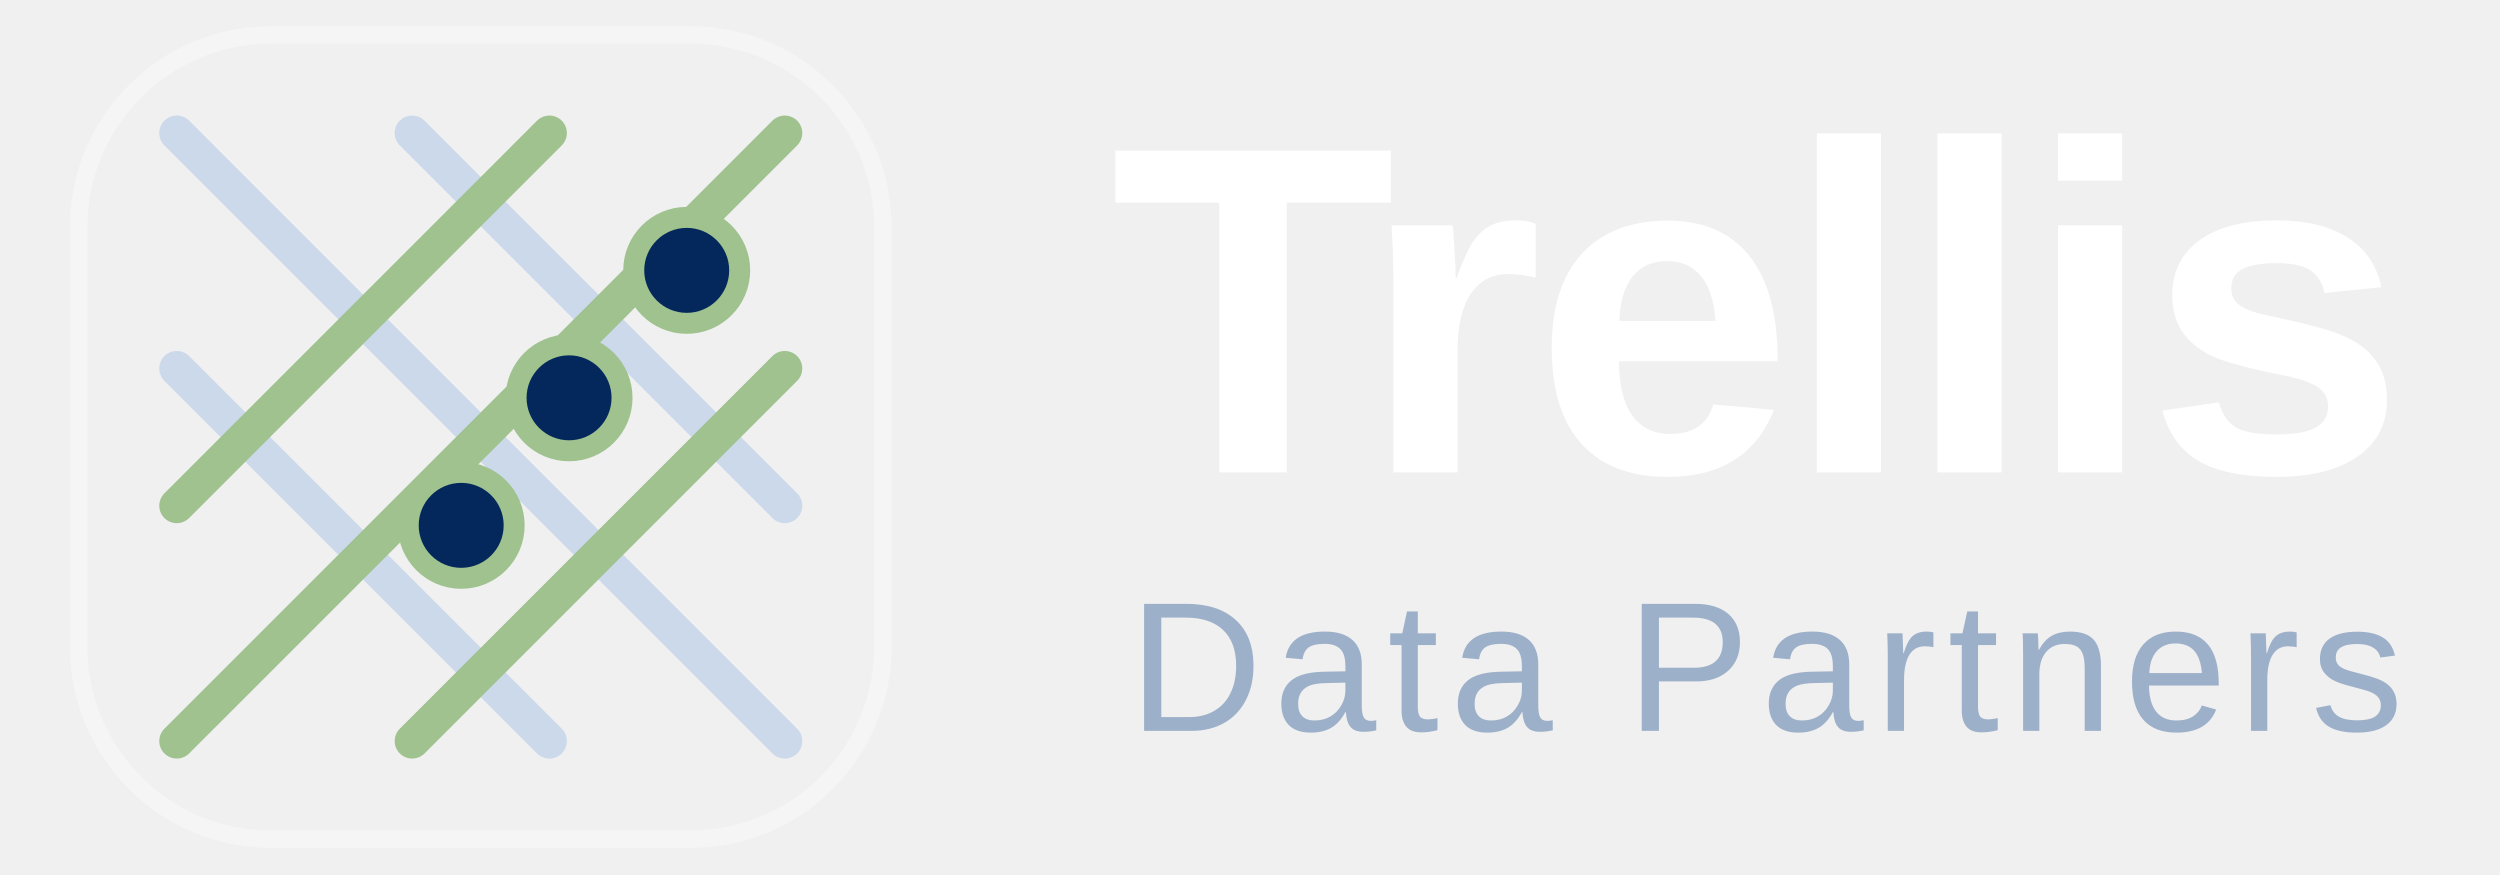
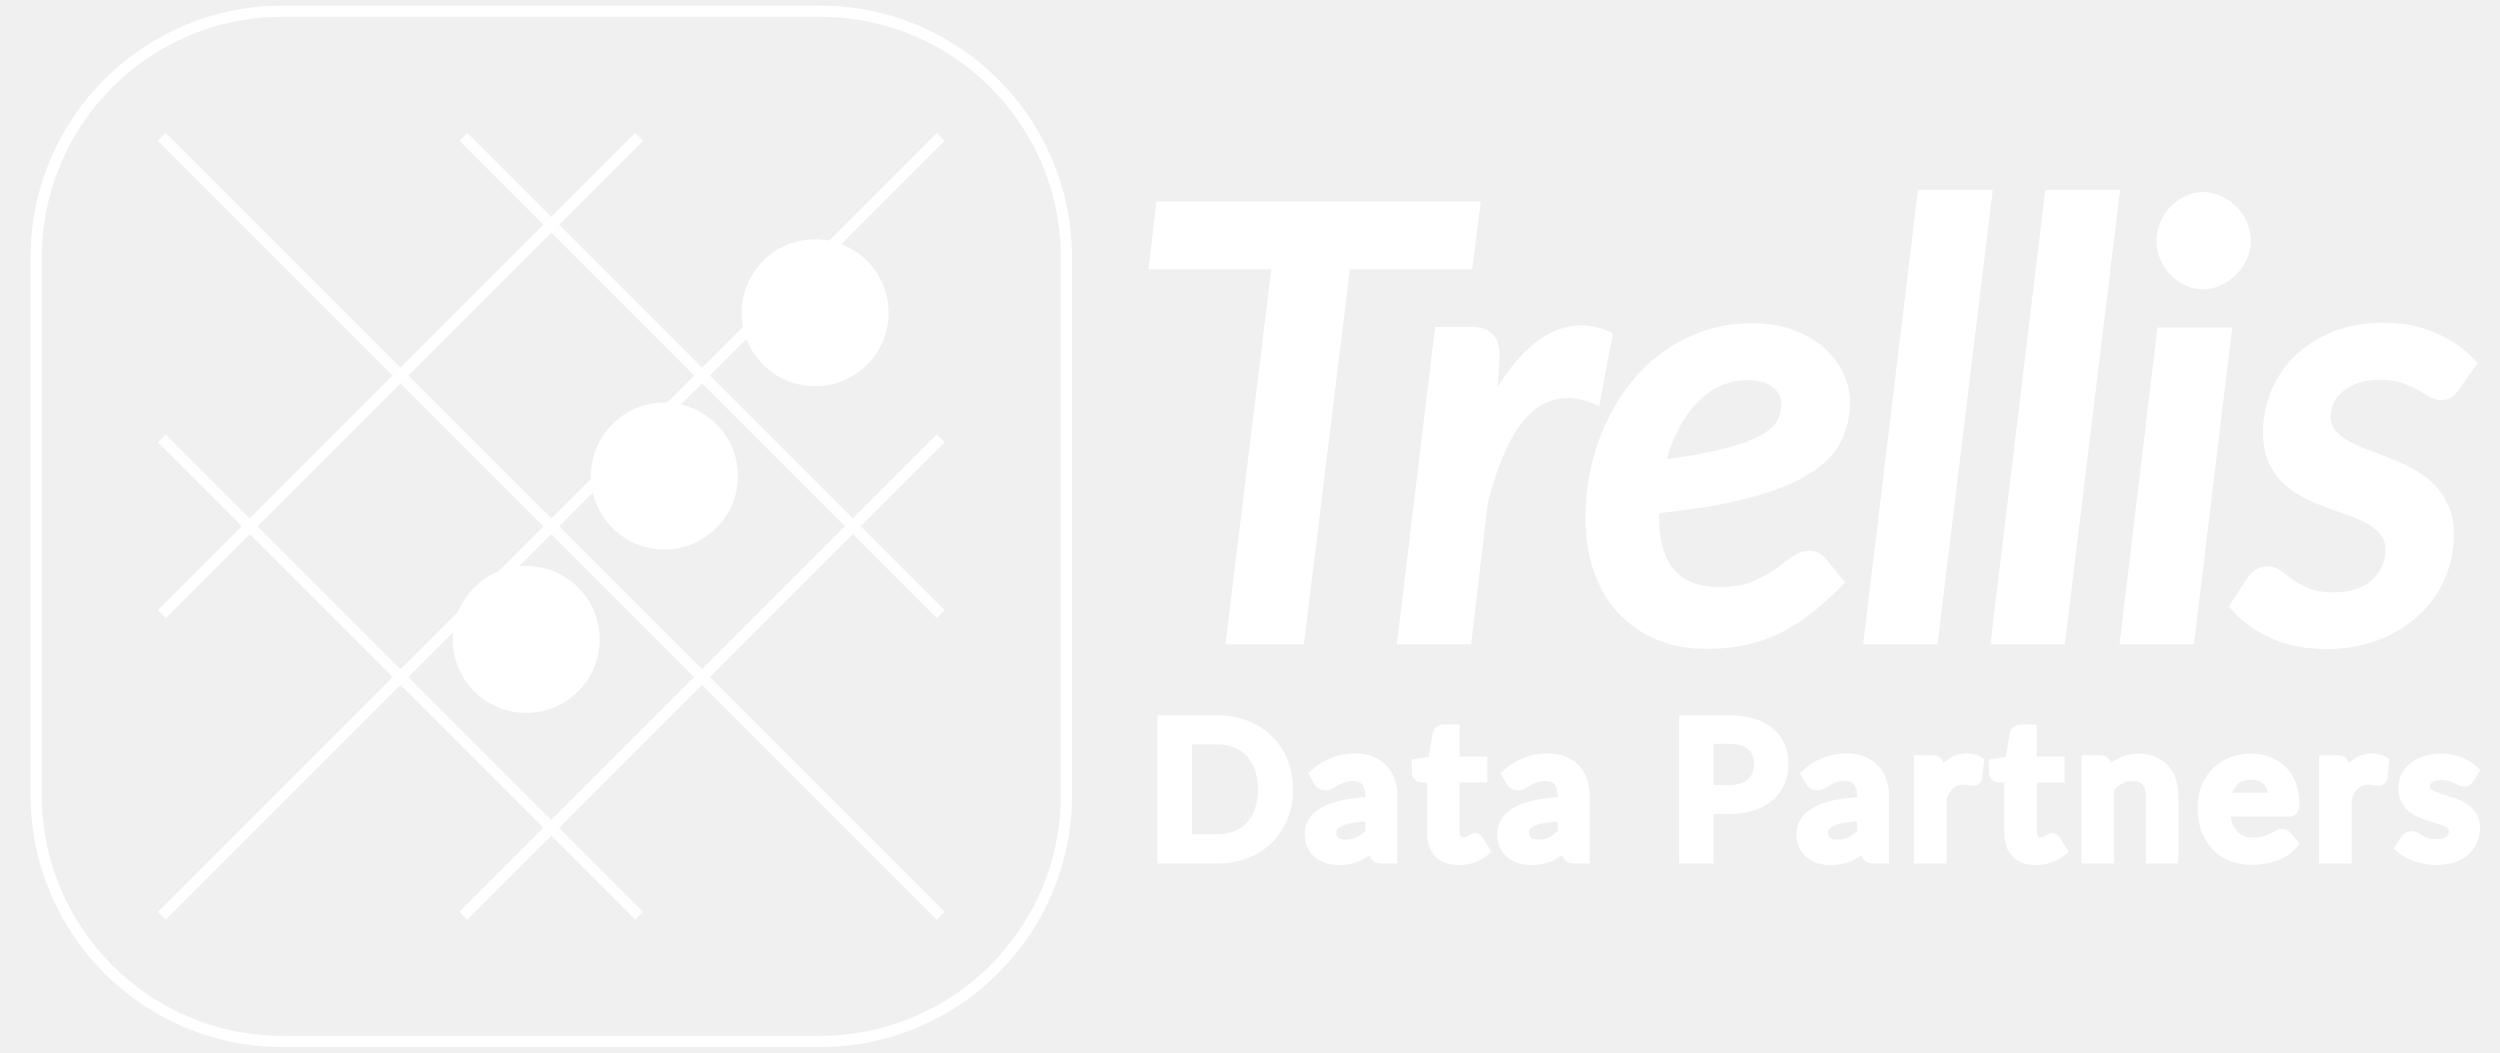
- <svg xmlns="http://www.w3.org/2000/svg" viewBox="0 0 286 100">
-   <rect x="9" y="4" width="92" height="92" rx="22" fill="none" stroke="rgba(255,255,255,0.32)" stroke-width="2" />
-   <g stroke="#C7D6EA" stroke-width="4" stroke-linecap="round" opacity="0.9">
-     <line x1="20.22" y1="15.22" x2="89.78" y2="84.78" />
-     <line x1="20.22" y1="42.15" x2="62.85" y2="84.78" />
-     <line x1="47.15" y1="15.22" x2="89.78" y2="57.85" />
+ <svg xmlns="http://www.w3.org/2000/svg" id="Layer_1" version="1.1" viewBox="0 0 223.25 94">
+   <defs>
+     <style>
+       .st0 {
+         font-family: Lato-Semibold, Lato;
+         font-size: 17px;
+         letter-spacing: .06em;
+       }
+ 
+       .st0, .st1, .st2, .st3 {
+         stroke: #fff;
+         stroke-miterlimit: 10;
+       }
+ 
+       .st0, .st1, .st3 {
+         fill: #fff;
+       }
+ 
+       .st0, .st3 {
+         font-weight: 600;
+       }
+ 
+       .st2 {
+         fill: none;
+       }
+ 
+       .st4 {
+         isolation: isolate;
+       }
+ 
+       .st3 {
+         font-family: Lato-SemiboldItalic, Lato;
+         font-size: 53.51px;
+         font-style: italic;
+         letter-spacing: -.02em;
+       }
+ 
+       .st5 {
+         opacity: .9;
+       }
+     </style>
+   </defs>
+   <rect class="st2" x="3.23" y="1" width="92" height="92" rx="22" ry="22" />
+   <g class="st5">
+     <line class="st1" x1="14.45" y1="12.22" x2="84.01" y2="81.78" />
+     <line class="st1" x1="14.45" y1="39.15" x2="57.08" y2="81.78" />
+     <line class="st1" x1="41.38" y1="12.22" x2="84.01" y2="54.85" />
  </g>
-   <g stroke="#9FC28F" stroke-width="4" stroke-linecap="round">
-     <line x1="89.78" y1="15.22" x2="20.22" y2="84.78" />
-     <line x1="89.78" y1="42.15" x2="47.15" y2="84.78" />
-     <line x1="62.85" y1="15.22" x2="20.22" y2="57.85" />
+   <g>
+     <line class="st1" x1="84.01" y1="12.22" x2="14.45" y2="81.78" />
+     <line class="st1" x1="84.01" y1="39.15" x2="41.38" y2="81.78" />
+     <line class="st1" x1="57.08" y1="12.22" x2="14.45" y2="54.85" />
  </g>
-   <circle cx="52.76" cy="60.1" r="6.06" fill="#04285C" stroke="#9FC28F" stroke-width="2.4" />
-   <circle cx="65.1" cy="45.51" r="6.06" fill="#04285C" stroke="#9FC28F" stroke-width="2.4" />
-   <circle cx="78.56" cy="30.93" r="6.06" fill="#04285C" stroke="#9FC28F" stroke-width="2.4" />
-   <text transform="translate(127 54.04)" font-family="Arial-BoldMT, Arial, sans-serif" font-weight="700" font-size="53.51" letter-spacing="-1.07" fill="#FFFFFF">
-     <tspan x="0" y="0">Trellis</tspan>
-   </text>
-   <text transform="translate(129.15 83.61)" font-family="ArialMT, Arial, sans-serif" font-size="21.12" letter-spacing="1.29" fill="#9DB0C9">
-     <tspan x="0" y="0">Data Partners</tspan>
-   </text>
+   <circle class="st1" cx="46.99" cy="57.1" r="6.06" />
+   <circle class="st1" cx="59.33" cy="42.51" r="6.06" />
+   <circle class="st1" cx="72.79" cy="27.93" r="6.06" />
+   <g class="st4">
+     <text class="st3" transform="translate(100.23 57.04)">
+       <tspan x="0" y="0">Trellis</tspan>
+     </text>
+   </g>
+   <g class="st4">
+     <text class="st0" transform="translate(102.38 76.61) scale(1.03 1)">
+       <tspan x="0" y="0">Data Partners</tspan>
+     </text>
+   </g>
</svg>
